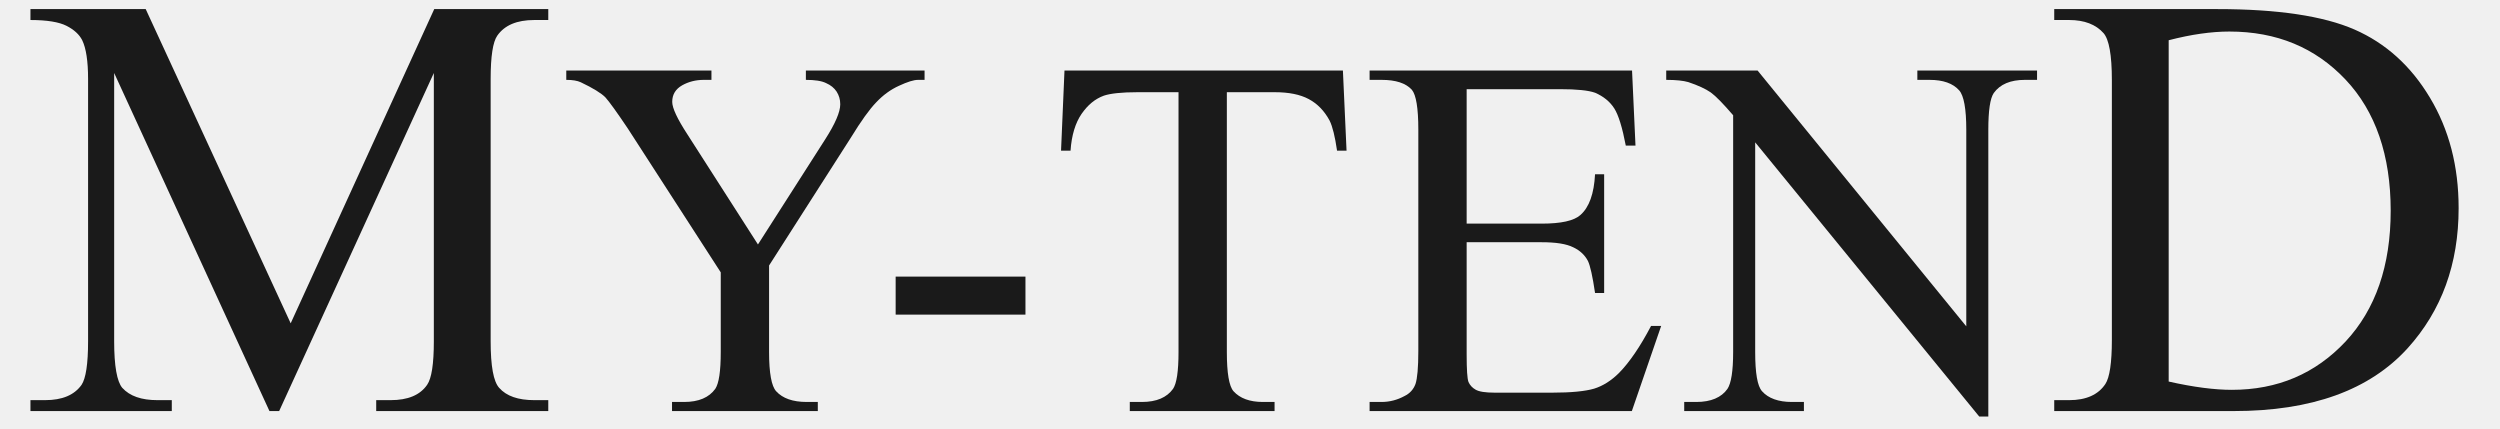
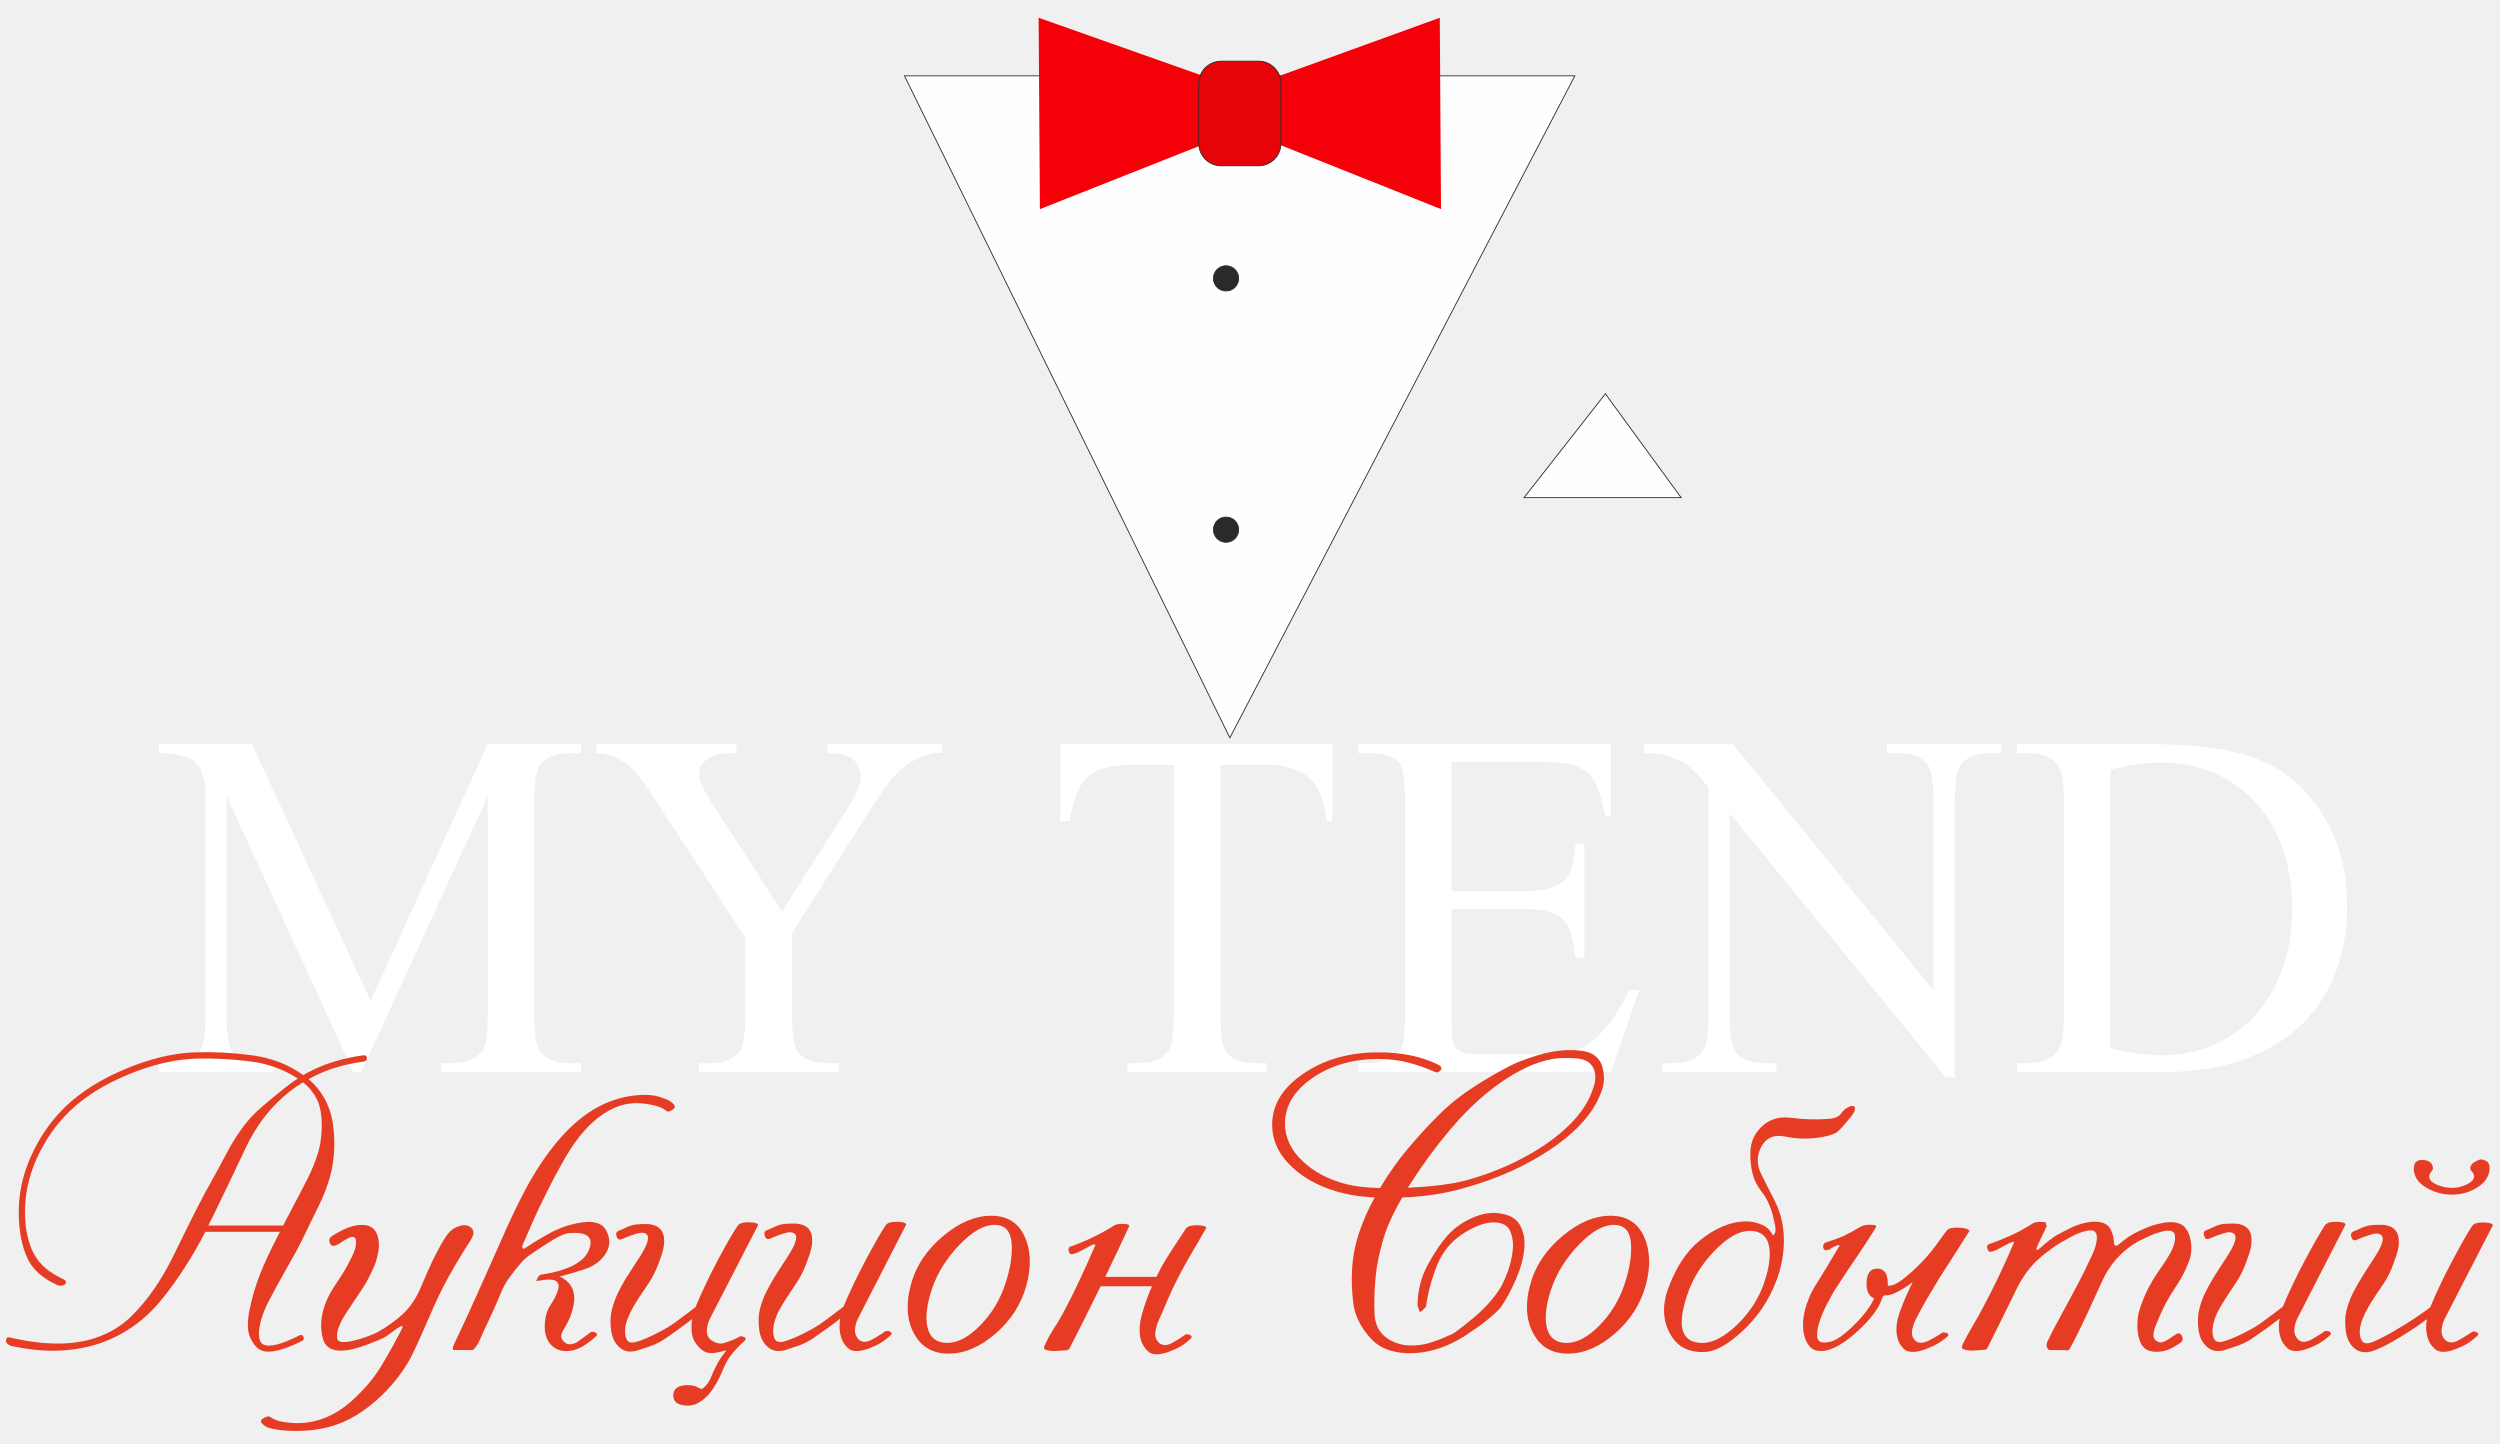
- <svg xmlns="http://www.w3.org/2000/svg" xml:space="preserve" width="123.613mm" height="21.165mm" version="1.1" style="shape-rendering:geometricPrecision; text-rendering:geometricPrecision; image-rendering:optimizeQuality; fill-rule:evenodd; clip-rule:evenodd" viewBox="0 0 12361 2117">
+ <svg xmlns="http://www.w3.org/2000/svg" xml:space="preserve" width="570.822mm" height="329.521mm" version="1.1" style="shape-rendering:geometricPrecision; text-rendering:geometricPrecision; image-rendering:optimizeQuality; fill-rule:evenodd; clip-rule:evenodd" viewBox="0 0 57082 32952">
  <defs>
    <style type="text/css">
   
-     .fil0 {fill:#1A1A1A;fill-rule:nonzero}
+     .str0 {stroke:#2B2A29;stroke-width:20}
+     .fil5 {fill:#FEFEFE}
+     .fil1 {fill:#FEFEFE}
+     .fil4 {fill:#2B2A29}
+     .fil6 {fill:#E63C24}
+     .fil3 {fill:#E6030A}
+     .fil2 {fill:#F50008}
+     .fil0 {fill:white;fill-rule:nonzero}
   
  </style>
  </defs>
  <g id="Слой_x0020_1">
-     <path class="fil0" d="M1331 2033l-768 -1672 0 1327c0,123 14,199 40,230 37,41 95,61 174,61l71 0 0 54 -699 0 0 -54 72 0c85,0 145,-25 181,-76 21,-32 32,-103 32,-215l0 -1298c0,-88 -10,-152 -29,-191 -14,-28 -40,-52 -77,-71 -37,-19 -97,-29 -179,-29l0 -54 570 0 717 1554 710 -1554 564 0 0 54 -69 0c-87,0 -147,26 -183,77 -22,31 -33,103 -33,214l0 1298c0,123 14,199 42,230 36,41 94,61 174,61l69 0 0 54 -851 0 0 -54 71 0c86,0 146,-25 181,-76 22,-32 33,-103 33,-215l0 -1327 -765 1672 -48 0z" />
-     <path id="1" class="fil0" d="M10158 2033l0 -54 74 0c84,0 144,-27 179,-80 21,-32 32,-105 32,-217l0 -1286c0,-124 -14,-201 -41,-232 -38,-43 -95,-65 -170,-65l-74 0 0 -54 808 0c297,0 523,34 677,101 155,68 279,180 373,337 95,158 142,340 142,546 0,277 -84,507 -252,693 -189,208 -475,311 -861,311l-887 0zm566 -146c124,28 228,41 312,41 226,0 413,-79 563,-239 148,-159 223,-374 223,-647 0,-274 -75,-491 -223,-648 -150,-159 -341,-238 -575,-238 -88,0 -188,14 -300,43l0 1688z" />
-     <path id="2" class="fil0" d="M3984 349l587 0 0 46 -32 0c-22,0 -53,10 -94,29 -42,19 -79,46 -113,82 -34,35 -76,94 -125,174l-405 633 0 428c0,104 12,169 35,194 32,35 82,53 151,53l55 0 0 45 -721 0 0 -45 60 0c72,0 123,-22 154,-65 18,-27 27,-87 27,-182l0 -394 -460 -712c-55,-82 -92,-133 -111,-154 -20,-20 -60,-45 -121,-74 -17,-8 -41,-12 -72,-12l0 -46 718 0 0 46 -38 0c-39,0 -75,9 -107,27 -33,19 -49,46 -49,82 0,30 25,84 76,162l348 543 332 -519c50,-78 75,-136 75,-174 0,-24 -6,-44 -18,-63 -12,-18 -29,-32 -52,-42 -22,-11 -56,-16 -100,-16l0 -46z" />
-     <polygon id="3" class="fil0" points="4428,1368 5070,1368 5070,1556 4428,1556 " />
-     <path id="4" class="fil0" d="M6640 349l18 396 -47 0c-10,-69 -22,-119 -37,-149 -26,-48 -60,-83 -103,-106 -43,-23 -99,-34 -168,-34l-237 0 0 1285c0,104 11,169 33,194 32,35 80,53 145,53l58 0 0 45 -716 0 0 -45 60 0c72,0 123,-22 154,-65 18,-27 27,-87 27,-182l0 -1285 -202 0c-78,0 -134,6 -167,17 -44,16 -80,46 -111,91 -30,44 -49,105 -54,181l-47 0 17 -396 1377 0z" />
-     <path id="5" class="fil0" d="M7252 441l0 665 371 0c96,0 160,-14 192,-43 43,-38 67,-105 72,-201l45 0 0 587 -45 0c-12,-82 -24,-135 -35,-158 -15,-29 -39,-52 -73,-68 -34,-17 -86,-25 -156,-25l-371 0 0 555c0,75 3,120 9,136 7,16 19,29 35,38 17,10 48,15 95,15l284 0c95,0 164,-7 208,-20 42,-13 84,-39 123,-78 51,-52 104,-129 158,-232l50 0 -145 421 -1297 0 0 -45 59 0c40,0 78,-10 113,-29 27,-13 45,-33 55,-60 9,-27 14,-81 14,-163l0 -1095c0,-106 -11,-172 -32,-197 -30,-33 -80,-49 -150,-49l-59 0 0 -46 1298 0 17 371 -48 0c-17,-89 -36,-151 -57,-184 -22,-34 -53,-59 -94,-77 -33,-12 -91,-18 -175,-18l-461 0z" />
-     <path id="6" class="fil0" d="M8239 349l452 0 1032 1265 0 -973c0,-103 -12,-168 -35,-194 -31,-35 -80,-52 -147,-52l-60 0 0 -46 592 0 0 46 -60 0c-72,0 -123,22 -154,65 -18,26 -27,87 -27,181l0 1419 -45 0 -1108 -1356 0 1037c0,104 11,169 34,194 31,35 81,53 147,53l60 0 0 45 -592 0 0 -45 60 0c72,0 124,-22 154,-65 18,-27 28,-87 28,-182l0 -1171c-49,-57 -86,-95 -111,-113 -26,-18 -63,-35 -111,-51 -24,-7 -61,-11 -109,-11l0 -46z" />
+     <path class="fil0" d="M8068 24479l-2892 -6299 0 5001c0,462 48,747 151,862 138,154 353,231 648,231l266 0 0 205 -2613 0 0 -205 266 0c317,0 542,-96 673,-285 84,-115 125,-385 125,-808l0 -4892c0,-324 -38,-564 -112,-718 -26,-55 -61,-106 -106,-151 -45,-48 -102,-86 -179,-118 -74,-36 -167,-61 -273,-77 -109,-20 -240,-29 -394,-29l0 -205 2125 0 2709 5860 2674 -5860 2129 0 0 205 -263 0c-321,0 -549,96 -680,285 -80,116 -122,382 -122,808l0 4892c0,462 51,747 154,862 138,154 353,231 648,231l263 0 0 205 -3190 0 0 -205 266 0c314,0 542,-96 673,-285 80,-115 122,-385 122,-808l0 -5001 -2888 6299 -180 0 0 0z" />
+     <path id="_1" class="fil0" d="M18897 16991l2613 0 0 205 -145 0c-41,0 -102,10 -179,32 -74,22 -154,54 -237,93 -87,42 -173,93 -260,154 -86,64 -170,134 -244,211 -77,81 -160,186 -250,315 -89,128 -192,282 -307,458l-1805 2844 0 1878c0,462 51,747 154,862 137,154 359,231 666,231l244 0 0 205 -3190 0 0 -205 266 0c315,0 542,-96 674,-285 80,-115 121,-385 121,-808l0 -1773 -2051 -3138c-122,-186 -221,-337 -305,-449 -83,-112 -147,-192 -192,-240 -23,-23 -58,-55 -109,-97 -51,-41 -116,-86 -192,-128 -77,-45 -164,-83 -257,-115 -96,-32 -192,-45 -295,-45l0 -205 3199 0 0 205 -166 0c-80,0 -161,10 -244,29 -83,16 -157,45 -224,86 -64,39 -119,90 -161,151 -44,61 -64,135 -64,218 0,135 113,372 337,718l1561 2414 1468 -2308c222,-346 331,-603 331,-773 -7,-77 -23,-150 -49,-215 -25,-67 -67,-125 -121,-173 -55,-48 -132,-83 -228,-109 -96,-25 -215,-38 -359,-38l0 -205 0 0z" />
+     <path id="_2" class="fil0" d="M30422 16991l0 1753 -125 0c-29,-234 -80,-433 -148,-596 -67,-160 -157,-295 -266,-394 -112,-100 -247,-173 -407,-218 -157,-48 -343,-71 -555,-71l-1054 0 0 5716c0,462 48,747 147,862 135,154 350,231 645,231l259 0 0 205 -3180 0 0 -205 266 0c318,0 545,-96 677,-285 80,-115 121,-385 121,-808l0 -5716 -900 0c-225,0 -424,19 -593,51 -170,33 -311,97 -430,186 -119,93 -212,222 -285,392 -74,166 -129,381 -167,650l-215 0 0 -1753 6210 0z" />
+     <path id="_3" class="fil0" d="M33143 17398l0 2952 1651 0c241,0 433,-22 584,-64 151,-41 266,-109 349,-199 87,-89 145,-201 180,-339 32,-135 54,-298 64,-484l205 0 0 2603 -205 0c-26,-183 -51,-334 -77,-449 -26,-116 -51,-199 -77,-250 -32,-64 -74,-122 -128,-170 -51,-51 -116,-93 -199,-132 -80,-35 -176,-64 -292,-80 -115,-19 -250,-29 -404,-29l-1651 0 0 2472c0,330 16,532 45,609 16,32 32,64 58,96 19,26 55,52 96,74 39,19 96,35 164,45 67,13 154,19 256,19l1273 0c218,0 397,-6 542,-19 147,-13 275,-35 381,-67 109,-32 205,-77 289,-135 83,-54 170,-128 263,-218 112,-109 230,-253 349,-423 115,-173 234,-378 353,-609l218 0 -645 1878 -5777 0 0 -205 267 0c67,0 141,-6 221,-22 77,-16 147,-39 218,-71 67,-32 131,-73 186,-125 54,-48 93,-109 115,-173 45,-115 67,-356 67,-724l0 -4867c0,-471 -48,-763 -144,-878 -135,-144 -353,-218 -663,-218l-267 0 0 -205 5777 0 0 1641 -134 0c-39,-202 -81,-365 -122,-494 -42,-128 -87,-234 -138,-320 -51,-84 -109,-151 -176,-202 -68,-48 -148,-96 -238,-135 -150,-54 -410,-83 -779,-83l-2055 0 0 0z" />
+     <path id="_4" class="fil0" d="M37542 16991l2026 0 4578 5619 0 -4321c0,-462 -52,-747 -154,-862 -141,-154 -356,-231 -648,-231l-259 0 0 -205 2612 0 0 205 -266 0c-317,0 -545,96 -676,285 -80,116 -122,385 -122,808l0 6312 -202 0 -4934 -6027 0 4607c0,462 52,747 151,862 138,154 353,231 648,231l266 0 0 205 -2613 0 0 -205 260 0c320,0 548,-96 679,-285 84,-115 125,-385 125,-808l0 -5206c-109,-128 -202,-234 -275,-311 -74,-77 -145,-141 -209,-189 -67,-51 -138,-93 -215,-125 -80,-29 -176,-64 -288,-106 -106,-32 -266,-48 -484,-48l0 -205z" />
+     <path id="_5" class="fil0" d="M46050 24479l0 -205 279 0c314,0 538,-102 673,-304 80,-119 122,-388 122,-818l0 -4834c0,-471 -51,-766 -154,-878 -144,-164 -359,-244 -641,-244l-279 0 0 -205 3045 0c1122,0 1972,128 2552,381 587,253 1055,677 1411,1270 356,590 535,1272 535,2055 0,551 -90,1061 -269,1522 -180,465 -443,863 -795,1196 -350,333 -789,593 -1315,782 -525,186 -1131,282 -1820,282l-3344 0 0 0zm2135 -541c462,105 856,157 1180,157 423,0 814,-80 1179,-238 363,-157 677,-378 940,-666 266,-292 474,-641 625,-1052 150,-413 227,-875 227,-1388 0,-516 -77,-981 -224,-1391 -147,-414 -356,-763 -625,-1052 -266,-288 -584,-513 -955,-666 -369,-154 -773,-231 -1212,-231 -167,0 -343,13 -532,41 -186,26 -388,68 -603,119l0 6367 0 0z" />
+     <polygon class="fil1 str0" points="20651,1731 35958,1731 28081,16846 " />
+     <polygon class="fil2" points="23715,406 28351,2045 32874,406 32902,4775 28340,2955 23744,4775 " />
+     <rect class="fil3 str0" x="27371" y="1397" width="1876" height="2388" rx="512" ry="512" />
+     <circle class="fil4 str0" cx="27994" cy="6356" r="288" />
+     <circle class="fil4 str0" cx="27994" cy="12094" r="288" />
+     <polygon class="fil5 str0" points="36655,8992 38385,11362 34798,11362 " />
+     <g id="_813170736">
+       <path class="fil6" d="M1327 29349c-357,-157 -594,-370 -711,-640 -118,-271 -180,-591 -187,-961 -12,-456 80,-903 275,-1340 196,-438 456,-815 780,-1130 358,-346 821,-638 1387,-874 566,-236 1096,-361 1590,-376 406,-14 832,7 1278,65 446,57 840,208 1185,454 137,-81 297,-158 480,-231 281,-106 579,-179 894,-221 47,-4 73,15 80,59 2,47 -19,74 -63,82 -323,44 -611,115 -862,213 -144,56 -278,120 -406,190 301,261 483,590 549,985 32,209 44,424 34,646 -12,211 -44,414 -98,610 -63,218 -144,427 -243,629 -99,201 -197,401 -294,602 -78,167 -159,328 -245,485 -87,156 -172,307 -255,453 -127,224 -240,434 -343,628 -102,194 -171,369 -206,522 -63,287 -38,453 73,502 138,66 409,-4 815,-209 41,-24 73,-13 94,31 21,39 10,72 -31,95 -445,220 -756,291 -933,214 -98,-42 -181,-139 -250,-291 -70,-152 -72,-376 -9,-671 56,-260 130,-509 222,-749 92,-241 231,-541 418,-904 9,-20 25,-49 48,-91l-1705 0c-289,561 -614,1069 -977,1522 -361,454 -803,783 -1323,984 -296,114 -623,182 -985,204 -360,20 -748,-16 -1159,-109 -19,-3 -43,-17 -74,-45 -30,-26 -41,-57 -31,-92 7,-44 34,-62 83,-53 826,194 1508,187 2048,-21 277,-106 514,-253 711,-445 197,-190 379,-408 548,-654 137,-201 261,-411 372,-628 109,-218 218,-436 323,-653 98,-201 199,-405 305,-609 106,-207 216,-411 331,-614 112,-201 217,-396 317,-587 100,-190 211,-371 333,-541 132,-187 288,-357 467,-511 180,-153 359,-300 538,-443 87,-71 181,-138 284,-204 -329,-217 -706,-350 -1131,-399 -424,-49 -826,-68 -1203,-56 -476,14 -989,135 -1540,363 -551,229 -998,509 -1343,845 -310,302 -559,662 -747,1080 -187,420 -275,847 -263,1285 7,343 73,636 198,875 124,241 346,434 665,581 60,29 84,59 69,91 -13,36 -42,56 -88,60 -46,5 -75,4 -89,-3zm5138 -1367c154,-293 321,-611 500,-956 180,-345 293,-642 342,-890 49,-275 53,-534 11,-779 -42,-246 -174,-461 -399,-646 -114,70 -219,144 -317,221 -415,329 -747,758 -995,1284 -248,527 -498,1049 -752,1569 -17,35 -34,70 -51,102 -17,33 -34,65 -47,95l1708 0zm1237 2588c12,69 105,89 280,60 121,-22 248,-57 383,-106 134,-49 218,-85 253,-105 224,-127 415,-264 575,-411 160,-148 292,-338 397,-572 55,-132 117,-274 185,-429 67,-154 139,-303 216,-445 35,-71 88,-162 157,-276 70,-114 140,-192 210,-233 184,-106 324,-106 420,0 51,63 40,150 -32,263 -201,314 -373,600 -516,860 -143,260 -285,555 -424,884 -128,295 -242,552 -343,767 -100,217 -223,421 -370,612 -245,319 -530,589 -856,810 -326,221 -689,355 -1090,402 -244,26 -469,28 -671,9 -203,-20 -334,-48 -395,-82 -132,-78 -159,-141 -76,-191 81,-49 138,-59 170,-31 91,68 236,111 437,129 520,52 997,-118 1433,-511 265,-241 476,-487 630,-737 155,-250 317,-538 484,-860 47,-91 40,-120 -20,-87 -61,34 -105,63 -134,87 -109,81 -180,131 -212,151 -77,42 -200,94 -371,159 -170,65 -322,109 -454,135 -215,35 -370,16 -468,-60 -75,-53 -124,-146 -146,-276 -41,-223 -21,-447 58,-675 51,-154 144,-330 280,-529 49,-71 100,-150 155,-238 55,-87 116,-202 184,-342 54,-112 85,-198 92,-257 8,-57 8,-106 -1,-147 -10,-35 -35,-54 -77,-57 -43,-4 -145,51 -311,163 -75,44 -130,53 -165,28 -27,-19 -44,-51 -50,-97 -6,-45 16,-84 65,-114 272,-176 504,-260 695,-252 184,0 301,91 350,273 27,105 31,218 8,338 -22,118 -47,214 -75,287 -103,243 -205,440 -308,588 -103,149 -222,329 -359,538 -61,93 -113,192 -156,301 -43,109 -55,200 -37,276zm5284 -426c-33,69 -76,146 -128,234 -53,87 -57,160 -16,216 68,98 161,124 281,77 27,-9 84,-46 170,-110 86,-64 154,-115 203,-150 42,-7 80,0 113,22 35,20 31,49 -8,84 -217,201 -417,311 -601,329 -154,15 -279,-19 -377,-101 -154,-131 -212,-331 -175,-601 16,-133 58,-251 127,-356 69,-104 121,-203 155,-299 43,-110 31,-189 -32,-236 -64,-47 -212,-48 -442,-4 -15,3 -9,-19 15,-66 25,-46 50,-73 75,-77 630,-96 999,-289 1106,-578 108,-289 -51,-412 -480,-370 -77,10 -189,59 -337,146 -148,88 -316,197 -505,328 -96,65 -170,130 -224,191 -54,62 -99,117 -136,164 -49,62 -102,134 -161,213 -58,81 -116,187 -172,320 -83,204 -168,395 -254,578 -87,180 -168,358 -245,532 -16,34 -41,76 -74,124 -35,48 -61,72 -79,72l-413 0c-49,0 -44,-59 15,-176 151,-315 318,-677 501,-1084 182,-408 357,-801 526,-1179 176,-408 357,-791 541,-1148 184,-358 392,-690 625,-993 256,-336 522,-600 797,-798 375,-268 785,-417 1227,-446 179,-11 329,3 451,41 120,38 203,72 244,101 116,76 139,140 66,189 -72,49 -122,60 -150,31 -96,-81 -271,-138 -527,-168 -240,-26 -467,10 -678,108 -212,98 -405,240 -581,422 -191,196 -362,428 -516,695 -154,267 -304,548 -451,846 -93,184 -183,373 -270,566 -86,193 -170,387 -255,581 -13,30 -17,58 -8,81 8,24 30,24 64,0 154,-103 321,-205 502,-307 180,-102 358,-176 532,-223 427,-115 696,-77 804,113 110,189 109,371 -3,547 -107,168 -272,289 -494,360 -223,71 -408,125 -557,163 150,65 251,166 303,301 36,106 41,220 18,341 -24,122 -61,240 -112,354zm1296 356c24,131 98,179 224,144 133,-35 295,-101 486,-199 190,-97 338,-185 443,-265 56,-42 134,-99 233,-173 99,-74 169,-127 211,-160 147,-351 315,-704 503,-1060 189,-356 341,-621 458,-797 37,-56 122,-84 256,-82 132,1 204,21 215,62l-1097 2130c-34,66 -58,143 -71,231 -12,90 2,162 44,218 22,35 71,69 144,100 74,32 138,37 194,16 29,-7 84,-25 166,-55 84,-28 149,-61 198,-96 42,-7 80,0 114,21 33,21 31,49 -9,85 -110,99 -206,201 -288,303 -83,102 -152,226 -208,374 -87,206 -186,378 -297,520 -58,69 -130,133 -216,190 -85,58 -175,87 -271,87 -227,0 -342,-78 -342,-235 0,-155 115,-233 342,-233 71,0 136,13 196,40 61,32 97,49 107,50 11,1 39,-19 83,-61 56,-56 99,-123 131,-200 31,-78 69,-161 113,-249 51,-115 133,-239 245,-373 -35,10 -68,17 -100,23 -31,6 -60,12 -85,19 -168,42 -301,19 -397,-68 -97,-88 -159,-177 -188,-269 -34,-110 -40,-250 -16,-420 -73,57 -176,135 -310,232 -134,97 -247,176 -340,238 -98,63 -203,113 -315,153 -112,38 -214,72 -304,99 -137,38 -254,23 -350,-45 -125,-89 -201,-225 -229,-409 -26,-184 -21,-345 16,-483 35,-137 81,-264 137,-379 56,-114 116,-226 181,-333 42,-66 149,-232 320,-496 172,-266 225,-434 162,-505 -49,-49 -130,-56 -245,-20 -113,35 -219,74 -317,119 -63,31 -106,12 -130,-57 -22,-67 -6,-111 53,-133 41,-14 96,-38 164,-72 68,-33 140,-56 217,-68 60,-7 138,-11 231,-11 93,0 173,16 240,46 96,49 154,132 176,249 15,117 1,244 -44,381 -46,137 -86,247 -121,328 -49,120 -111,235 -185,348 -75,112 -149,223 -224,333 -147,225 -242,414 -286,569 -30,105 -36,205 -18,298zm3380 -12c23,132 99,180 227,145 132,-36 294,-102 485,-199 191,-97 339,-185 440,-265 56,-41 134,-100 233,-173 99,-75 169,-127 211,-160 148,-351 316,-704 506,-1060 189,-356 341,-622 455,-797 37,-56 123,-83 258,-82 134,1 205,21 215,61l-1094 2131c-36,65 -60,142 -72,229 -13,89 2,162 43,220 66,99 159,124 281,77 27,-9 83,-39 169,-91 85,-51 151,-95 200,-131 44,-8 84,-3 116,18 32,22 30,50 -7,84 -105,96 -212,170 -323,223 -111,53 -204,89 -282,108 -167,42 -290,25 -366,-49 -78,-76 -129,-158 -154,-249 -38,-120 -44,-260 -18,-422 -73,59 -176,137 -311,234 -135,97 -248,176 -339,237 -98,62 -203,114 -315,152 -111,38 -212,72 -304,101 -139,34 -255,19 -348,-46 -129,-92 -205,-229 -231,-411 -26,-183 -21,-343 14,-481 34,-138 81,-264 138,-379 56,-115 118,-225 183,-333 40,-66 145,-231 318,-497 173,-266 227,-434 165,-504 -49,-49 -131,-56 -245,-21 -114,35 -220,75 -318,120 -63,30 -106,12 -129,-57 -24,-68 -7,-112 49,-133 42,-14 96,-38 166,-71 68,-35 142,-58 218,-70 61,-6 137,-10 230,-10 93,0 173,15 237,46 101,49 159,132 176,249 16,116 1,243 -44,381 -46,137 -85,246 -121,328 -49,119 -110,234 -185,346 -74,111 -148,222 -220,335 -62,93 -120,187 -171,280 -51,94 -89,190 -116,288 -29,110 -37,209 -20,298zm5043 -2521c-240,0 -507,153 -800,458 -294,306 -503,641 -627,1006 -122,367 -155,664 -97,892 58,226 207,340 447,340 238,0 488,-132 748,-395 261,-263 453,-579 577,-949 120,-366 169,-682 144,-950 -24,-267 -155,-402 -392,-402zm-74 -208c364,0 618,156 762,468 144,312 160,683 45,1113 -116,430 -351,800 -703,1106 -353,308 -712,461 -1075,461 -364,0 -627,-153 -792,-461 -164,-306 -188,-676 -71,-1106 114,-434 366,-812 755,-1132 361,-299 720,-449 1079,-449zm1814 703c352,-124 682,-284 992,-478 59,-39 158,-50 301,-31 44,7 55,31 31,74 -174,379 -353,754 -534,1127l1170 0c28,-57 64,-129 109,-216 47,-88 133,-230 262,-427 127,-196 226,-347 297,-453 37,-56 121,-83 255,-82 132,1 205,20 216,57 -109,193 -222,387 -339,585 -117,198 -219,386 -311,563 -91,177 -170,344 -235,502 -67,158 -136,318 -209,479 -30,69 -52,146 -68,234 -15,87 -1,159 41,216 65,95 158,123 279,81 28,-10 84,-41 169,-93 86,-53 153,-97 202,-132 41,-7 80,0 113,21 33,21 31,49 -8,84 -103,96 -210,169 -320,221 -111,51 -205,87 -282,105 -168,43 -289,26 -367,-47 -76,-74 -129,-158 -157,-251 -49,-166 -41,-363 22,-593 65,-229 141,-442 229,-639l-1173 0c-250,513 -486,985 -710,1419 -12,25 -39,40 -83,45 -78,5 -154,10 -232,13 -76,5 -150,-3 -223,-24 -49,-12 -56,-51 -21,-119 58,-129 124,-248 195,-359 73,-109 143,-226 210,-349 127,-235 248,-477 365,-726 118,-251 232,-501 341,-754 5,-12 10,-24 15,-36 4,-11 10,-24 16,-38 17,-42 -16,-42 -101,0 -65,36 -134,73 -208,112 -72,40 -139,67 -196,81 -49,14 -82,-8 -95,-63 -19,-58 -4,-94 42,-109zm7921 1346c2,-338 81,-648 237,-934 156,-285 304,-504 444,-659 144,-161 317,-289 520,-385 203,-96 392,-142 570,-135 274,15 460,100 556,257 95,157 132,345 111,564 -21,219 -85,451 -192,696 -106,245 -223,460 -350,648 -193,204 -468,420 -825,648 -358,229 -728,358 -1110,385 -201,17 -395,-2 -584,-57 -188,-56 -346,-157 -472,-305 -210,-243 -333,-495 -369,-756 -34,-261 -45,-521 -31,-780 15,-288 68,-571 161,-849 95,-279 213,-546 355,-804 -264,-14 -493,-44 -687,-91 -481,-110 -877,-308 -1187,-593 -311,-286 -466,-611 -466,-976 0,-454 237,-844 713,-1167 474,-325 1047,-487 1718,-487 534,0 992,96 1373,288 64,36 77,76 40,124 -39,48 -86,59 -145,30 -181,-84 -378,-153 -591,-208 -214,-55 -439,-83 -677,-83 -589,0 -1093,145 -1511,434 -418,290 -627,636 -627,1041 0,316 132,600 396,852 264,253 600,430 1010,533 197,51 451,80 763,87 210,-351 441,-673 692,-965 252,-293 479,-537 681,-733 235,-232 502,-442 801,-632 298,-190 577,-350 838,-481 135,-67 325,-139 568,-214 243,-75 471,-116 683,-123 238,-7 415,14 531,63 117,50 200,126 252,232 44,95 66,213 68,351 1,139 -47,305 -145,502 -198,403 -570,784 -1115,1144 -545,359 -1173,640 -1887,843 -449,134 -936,210 -1460,229 -144,250 -261,485 -349,706 -43,104 -93,270 -150,496 -59,225 -97,461 -116,707 -22,257 -26,508 -16,751 11,243 104,426 282,550 56,43 132,81 230,116 98,35 199,53 304,53 174,4 345,-23 512,-81 167,-58 316,-120 450,-183 62,-30 224,-155 485,-370 260,-217 466,-448 618,-695 42,-67 94,-183 156,-348 61,-164 101,-329 118,-497 18,-167 -3,-315 -62,-444 -59,-128 -187,-193 -383,-193 -126,2 -262,37 -409,103 -147,67 -279,146 -398,238 -230,178 -402,423 -515,736 -114,313 -184,598 -212,855 -16,8 -44,33 -82,76 -38,43 -62,48 -71,12 -27,-82 -40,-122 -42,-122zm3096 -5630c-215,37 -421,104 -620,201 -199,97 -381,203 -544,315 -342,236 -663,518 -964,846 -300,327 -594,699 -881,1112 -54,78 -106,156 -158,234 -51,79 -101,157 -150,233 599,-27 1063,-90 1392,-185 598,-172 1137,-410 1616,-715 478,-305 824,-630 1039,-974 70,-107 134,-246 191,-416 57,-169 57,-316 1,-437 -67,-141 -206,-216 -417,-228 -211,-12 -380,-8 -505,14zm1384 3789c-240,0 -507,153 -801,458 -293,306 -502,641 -626,1006 -123,367 -155,664 -98,892 59,226 208,340 448,340 238,0 487,-132 747,-395 262,-263 454,-579 578,-949 120,-366 169,-682 144,-950 -24,-267 -155,-402 -392,-402zm-74 -208c364,0 618,156 762,468 144,312 160,683 45,1113 -117,430 -352,800 -703,1106 -354,308 -713,461 -1075,461 -364,0 -628,-153 -792,-461 -165,-306 -189,-676 -72,-1106 115,-434 367,-812 755,-1132 362,-299 721,-449 1080,-449zm3176 345c-240,0 -507,152 -802,456 -294,306 -503,641 -623,1010 -245,729 -129,1093 349,1093 237,0 501,-138 790,-414 288,-277 496,-600 621,-967 122,-366 155,-653 101,-863 -52,-210 -199,-315 -436,-315zm-76 -216c125,0 245,27 361,79 116,53 197,132 243,238 23,-5 41,-24 53,-57 15,-42 15,-100 0,-176 -17,-74 -36,-157 -56,-245 -54,-199 -135,-367 -241,-506 -108,-138 -179,-277 -214,-417 -44,-178 -61,-351 -51,-520 11,-168 57,-309 138,-420 189,-267 448,-381 774,-342 327,41 628,47 900,22 124,-12 208,-51 255,-114 46,-65 91,-109 134,-132 102,-61 163,-63 184,-7 15,42 -13,107 -79,193 -144,181 -250,299 -319,357 -70,56 -206,101 -409,130 -261,41 -521,34 -781,-20 -259,-54 -445,29 -557,249 -98,197 -97,398 5,604 101,206 206,412 313,621 155,304 223,648 203,1029 -14,260 -68,516 -161,768 -93,251 -211,478 -353,680 -181,258 -398,483 -649,678 -250,194 -477,292 -682,292 -315,0 -545,-108 -692,-324 -231,-337 -258,-732 -81,-1186 178,-453 404,-793 682,-1021 365,-302 725,-453 1080,-453z" />
+       <path class="fil6" d="M41688 28369c184,-59 317,-107 398,-144 83,-37 219,-111 410,-222 70,-37 172,-48 307,-31 42,7 48,31 17,73 -147,238 -301,472 -460,706 -161,235 -315,466 -462,695 -30,49 -85,146 -162,292 -79,145 -142,291 -191,439 -44,133 -62,248 -54,343 7,96 72,141 190,133 117,-7 230,-50 341,-131 111,-81 215,-170 313,-269 217,-213 369,-414 458,-607 -117,-47 -175,-157 -175,-333 0,-231 82,-348 245,-348 160,0 241,117 241,348 0,7 0,14 0,21 0,8 0,14 0,21 90,7 195,-35 314,-125 119,-90 237,-190 353,-303 163,-154 320,-337 472,-547 42,-57 80,-109 114,-159 36,-49 67,-91 96,-127 27,-37 84,-57 173,-62 87,-5 164,0 231,13 70,17 107,37 112,60 -114,181 -228,358 -340,535 -113,174 -225,351 -337,525 -98,160 -193,319 -286,477 -95,160 -183,323 -266,489 -33,65 -59,140 -77,224 -19,85 -8,155 31,211 61,91 153,116 276,73 28,-6 86,-35 173,-85 88,-50 157,-93 208,-128 45,-7 83,-1 115,19 33,19 29,47 -13,83 -108,91 -218,163 -331,213 -113,51 -208,87 -285,105 -170,41 -292,24 -367,-46 -74,-72 -122,-154 -143,-245 -49,-175 -29,-384 61,-626 90,-242 185,-460 285,-654 -121,91 -240,166 -357,226 -116,60 -215,85 -297,75 -11,15 -23,26 -34,35 -70,248 -278,526 -625,832 -347,306 -637,439 -868,396 -97,-15 -176,-79 -236,-189 -58,-110 -88,-237 -88,-382 -2,-162 26,-326 85,-494 59,-166 118,-295 174,-383 174,-277 347,-562 520,-857 12,-17 26,-42 45,-74 24,-42 -12,-42 -105,0 -69,35 -100,55 -92,57 8,4 -19,14 -78,27 -49,9 -79,-11 -89,-63 -6,-56 14,-93 60,-112zm7964 -194c-24,-72 -114,-93 -270,-60 -113,29 -231,70 -350,127 -121,56 -191,90 -212,102 -375,214 -652,524 -832,929 -98,218 -204,451 -320,699 -114,248 -222,467 -319,656 -42,79 -73,137 -92,170 -20,35 -57,45 -111,30l-350 -3c-15,2 -34,-15 -53,-49 -20,-35 -19,-81 1,-137 75,-159 181,-365 320,-617 139,-250 278,-510 417,-776 105,-204 202,-403 291,-596 88,-193 121,-347 98,-461 -24,-87 -100,-115 -231,-85 -114,26 -231,71 -350,135 -118,65 -188,105 -209,118 -77,42 -157,94 -242,157 -83,61 -162,123 -237,184 -226,192 -412,436 -556,733 -105,211 -216,437 -333,676 -118,240 -229,464 -334,672 -14,28 -43,42 -87,42 -77,7 -154,12 -231,16 -76,3 -150,-5 -220,-27 -48,-12 -57,-51 -25,-118 61,-127 134,-261 219,-404 86,-143 161,-277 225,-400 234,-431 463,-907 688,-1429 5,-11 10,-24 15,-36 4,-13 10,-27 17,-41 16,-40 -17,-38 -101,4 -66,32 -135,69 -209,110 -72,41 -138,68 -196,82 -49,12 -80,-9 -95,-63 -19,-59 -4,-95 42,-109 174,-60 339,-126 493,-197 154,-69 318,-160 492,-269 63,-41 164,-50 301,-32 7,7 11,21 11,44 0,23 7,33 20,33 -37,84 -71,156 -102,216 -29,60 -63,131 -100,212 -68,143 -46,165 66,67 154,-135 274,-229 360,-278 72,-39 169,-91 293,-153 124,-64 252,-108 385,-134 212,-40 369,-21 472,56 69,56 117,149 143,278 5,25 9,63 14,115 3,91 44,104 125,38 113,-96 208,-165 287,-209 70,-43 169,-91 297,-146 129,-56 259,-96 392,-121 206,-40 365,-22 475,56 74,59 127,151 161,277 46,196 38,378 -25,543 -77,207 -187,415 -331,626 -143,211 -272,455 -385,733 -70,162 -101,272 -95,332 7,60 28,101 63,121 42,30 86,42 131,35 45,-6 123,-49 233,-126 19,-12 46,-30 86,-56 38,-26 71,-29 99,-11 28,21 46,54 54,98 8,44 -10,81 -54,109 -126,84 -228,140 -308,165 -79,27 -164,39 -254,36 -192,0 -314,-90 -368,-270 -34,-103 -51,-216 -48,-339 2,-124 14,-223 34,-300 71,-248 174,-486 311,-713 57,-96 119,-192 185,-286 68,-95 129,-188 183,-279 125,-206 170,-373 136,-502zm874 2313c23,132 99,180 227,145 132,-36 294,-102 485,-199 191,-97 339,-185 440,-265 56,-41 134,-100 233,-173 99,-75 169,-127 211,-160 148,-351 316,-704 506,-1060 189,-356 341,-622 455,-797 37,-56 123,-83 258,-82 133,1 205,21 215,61l-1094 2131c-36,65 -60,142 -72,229 -13,89 1,162 43,220 66,99 159,124 280,77 28,-9 84,-39 170,-91 85,-51 151,-95 200,-131 44,-8 84,-3 116,18 32,22 30,50 -7,84 -105,96 -213,170 -323,223 -111,53 -204,89 -282,108 -167,42 -290,25 -366,-49 -78,-76 -129,-158 -154,-249 -38,-120 -44,-260 -18,-422 -73,59 -176,137 -311,234 -135,97 -248,176 -339,237 -98,62 -203,114 -315,152 -111,38 -212,72 -304,101 -139,34 -255,19 -348,-46 -129,-92 -205,-229 -232,-411 -25,-183 -20,-343 15,-481 34,-138 81,-264 138,-379 56,-115 118,-225 183,-333 40,-66 145,-231 318,-497 173,-266 227,-434 165,-504 -49,-49 -132,-56 -245,-21 -114,35 -221,75 -318,120 -64,30 -106,12 -129,-57 -24,-68 -7,-112 49,-133 42,-14 96,-38 166,-71 68,-35 141,-58 218,-70 61,-6 137,-10 230,-10 93,0 173,15 237,46 101,49 159,132 176,249 16,116 1,243 -44,381 -46,137 -85,246 -121,328 -49,119 -110,234 -185,346 -74,111 -148,222 -220,335 -62,93 -120,187 -171,280 -51,94 -89,190 -116,288 -29,110 -37,209 -20,298zm3365 29c24,130 97,178 224,144 61,-15 157,-57 290,-126 151,-78 335,-185 551,-320 214,-135 392,-258 532,-365 146,-351 315,-705 503,-1059 189,-356 340,-622 454,-798 37,-56 123,-83 257,-81 135,3 207,23 219,60l-1097 2130c-36,66 -60,143 -73,233 -12,88 3,160 44,217 68,98 161,124 280,78 28,-10 85,-41 171,-92 86,-51 154,-95 203,-130 42,-10 80,-4 113,18 35,20 31,49 -8,84 -105,98 -212,173 -323,225 -111,51 -204,87 -278,108 -168,43 -291,25 -369,-51 -78,-76 -130,-159 -155,-251 -38,-119 -44,-259 -18,-421 -132,106 -337,244 -613,412 -276,171 -495,278 -656,325 -132,35 -249,21 -349,-45 -128,-89 -204,-226 -230,-409 -25,-184 -22,-345 14,-483 35,-138 81,-263 137,-377 57,-114 119,-224 184,-332 40,-68 145,-234 318,-498 172,-265 227,-432 165,-502 -49,-52 -131,-60 -245,-24 -114,34 -220,74 -318,118 -63,31 -106,12 -129,-56 -24,-67 -6,-111 51,-133 43,-14 98,-38 165,-72 68,-33 140,-56 217,-68 61,-7 137,-11 230,-11 93,0 174,16 241,46 98,51 155,134 172,249 18,120 5,247 -42,382 -46,137 -87,247 -119,331 -49,118 -111,234 -187,345 -75,111 -149,222 -222,331 -147,226 -242,415 -286,570 -33,112 -39,212 -18,298zm2953 -3851c0,176 -90,321 -267,438 -179,115 -375,173 -590,173 -215,0 -416,-56 -598,-166 -184,-112 -275,-255 -275,-430 0,-148 79,-212 238,-193 119,13 185,71 199,171 5,31 -8,62 -38,94 -31,31 -46,70 -46,117 0,71 58,129 171,179 115,49 231,74 349,74 117,0 231,-28 339,-80 110,-54 165,-117 165,-187 0,-35 -17,-70 -49,-103 -32,-34 -45,-66 -38,-97 7,-50 40,-90 99,-125 59,-34 107,-53 142,-58 29,-2 71,10 123,38 51,26 76,79 76,155z" />
+     </g>
  </g>
</svg>
